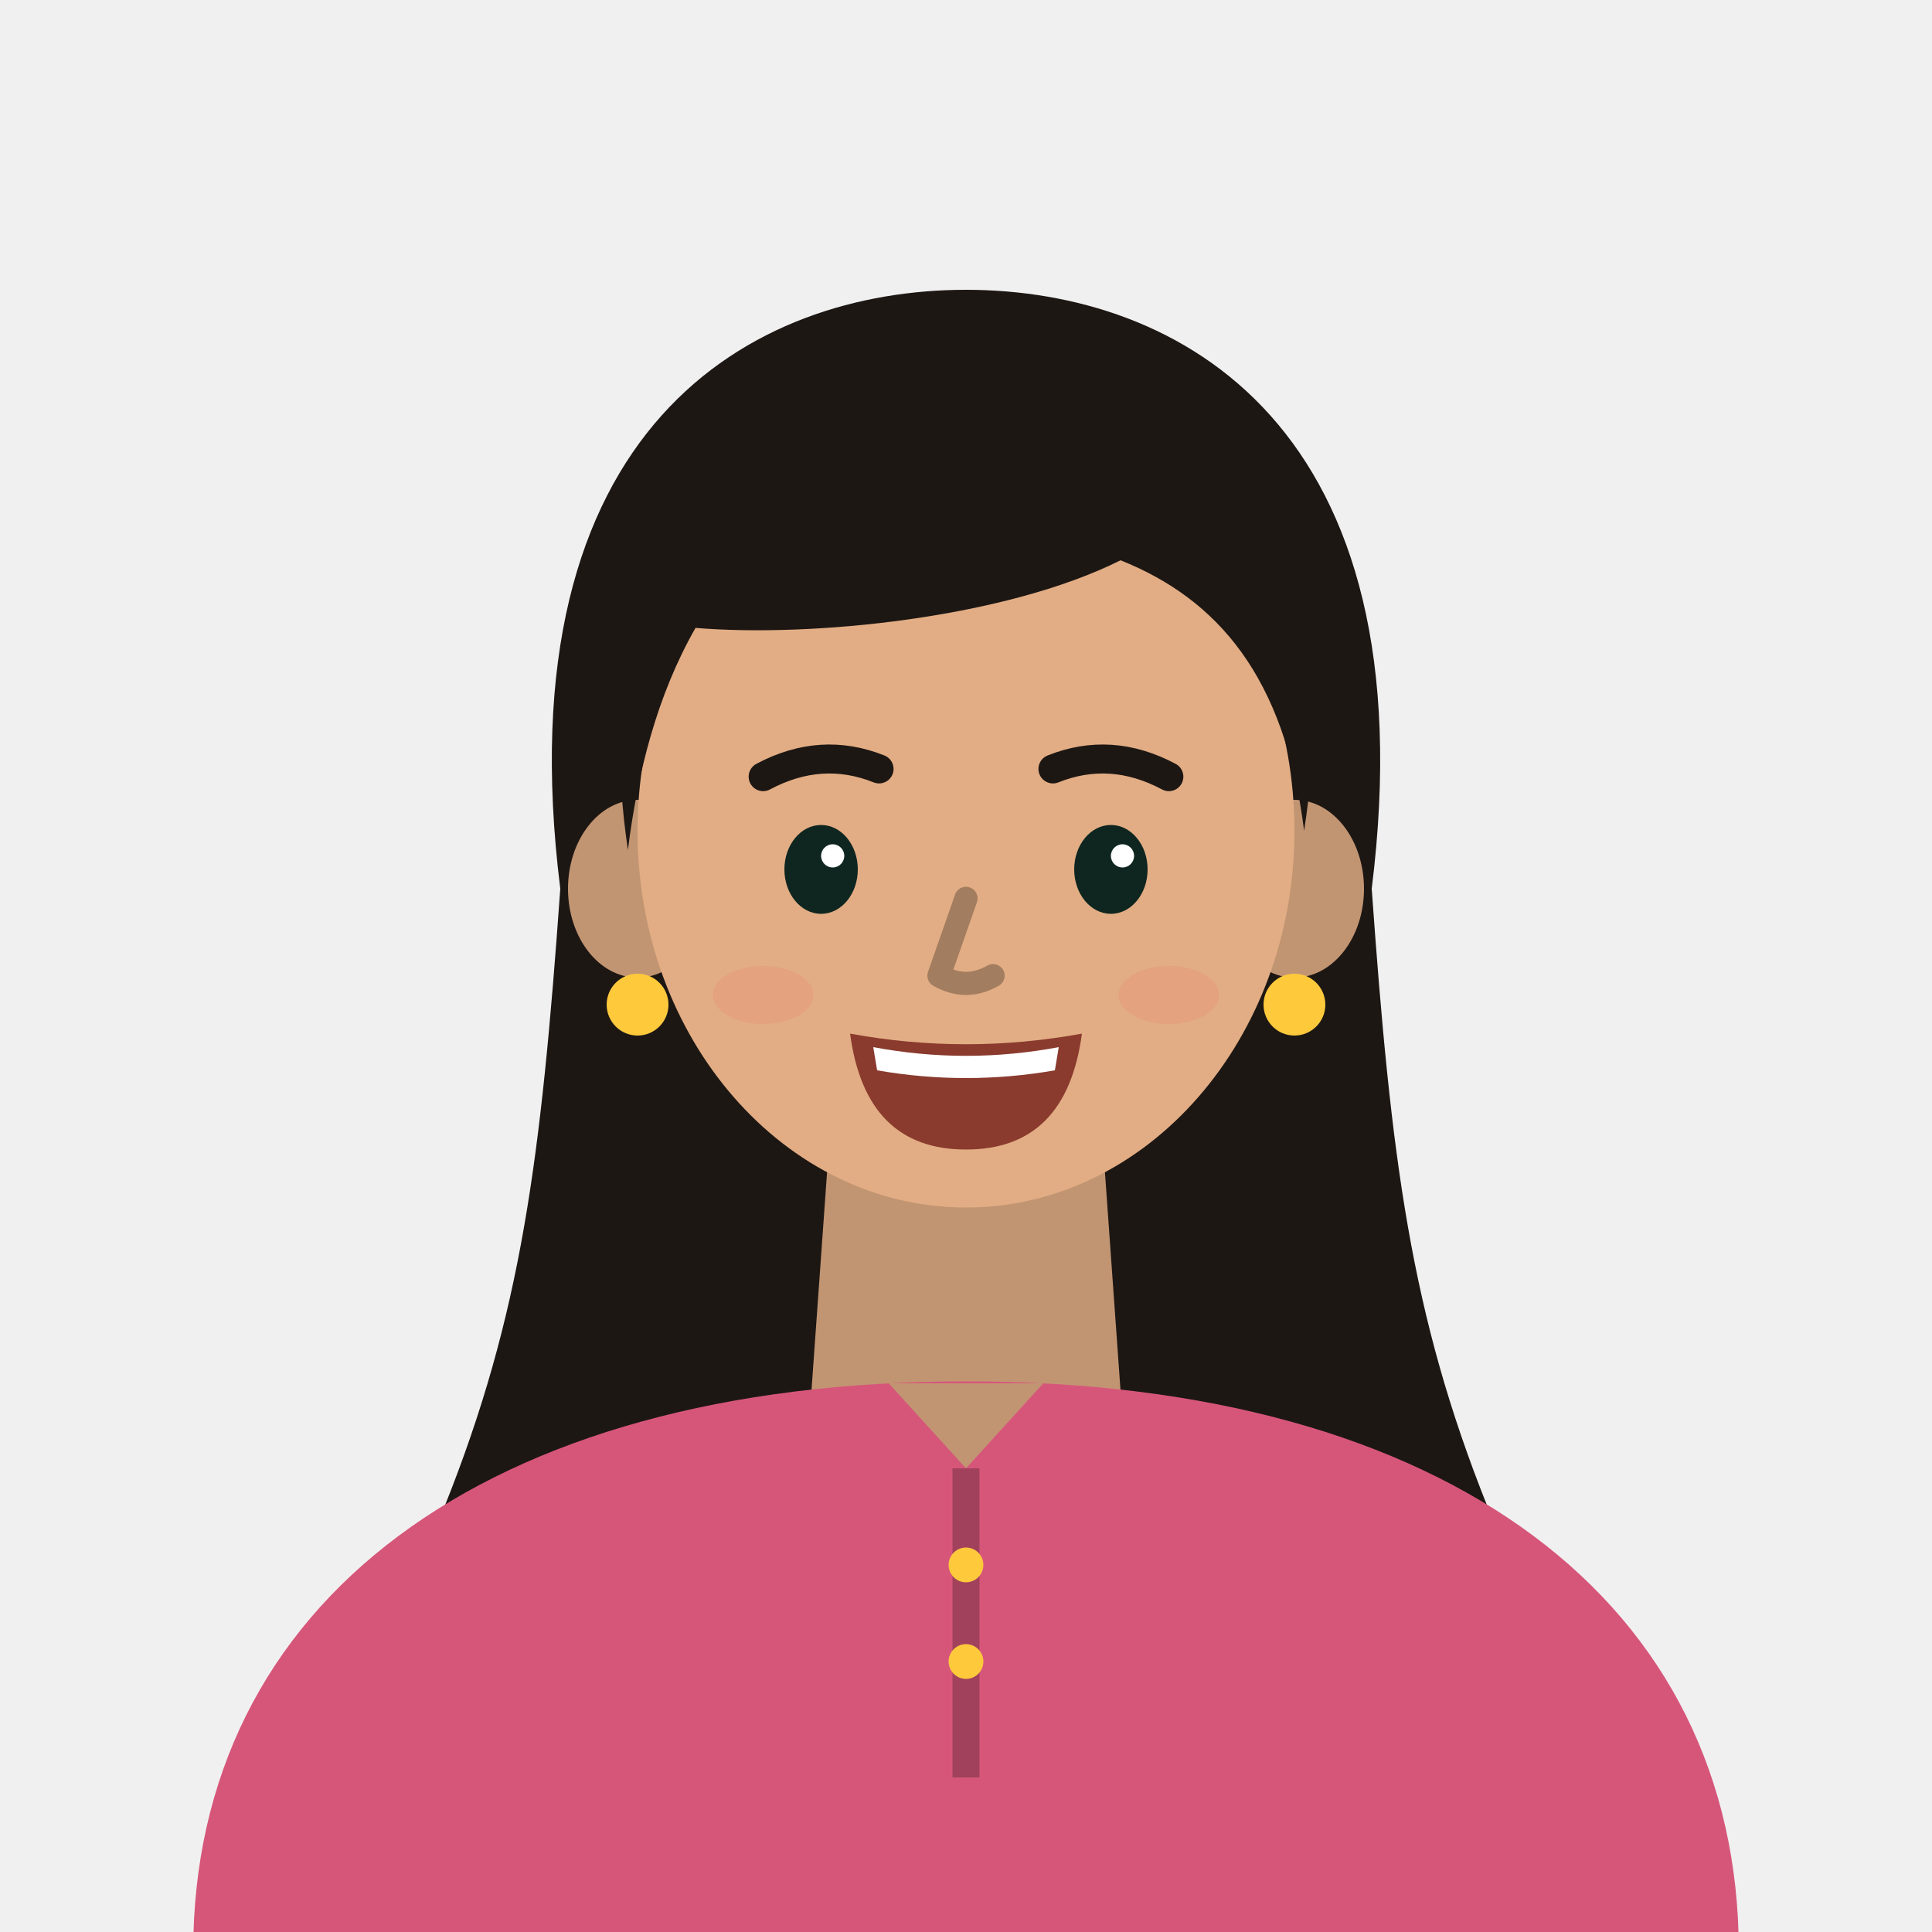
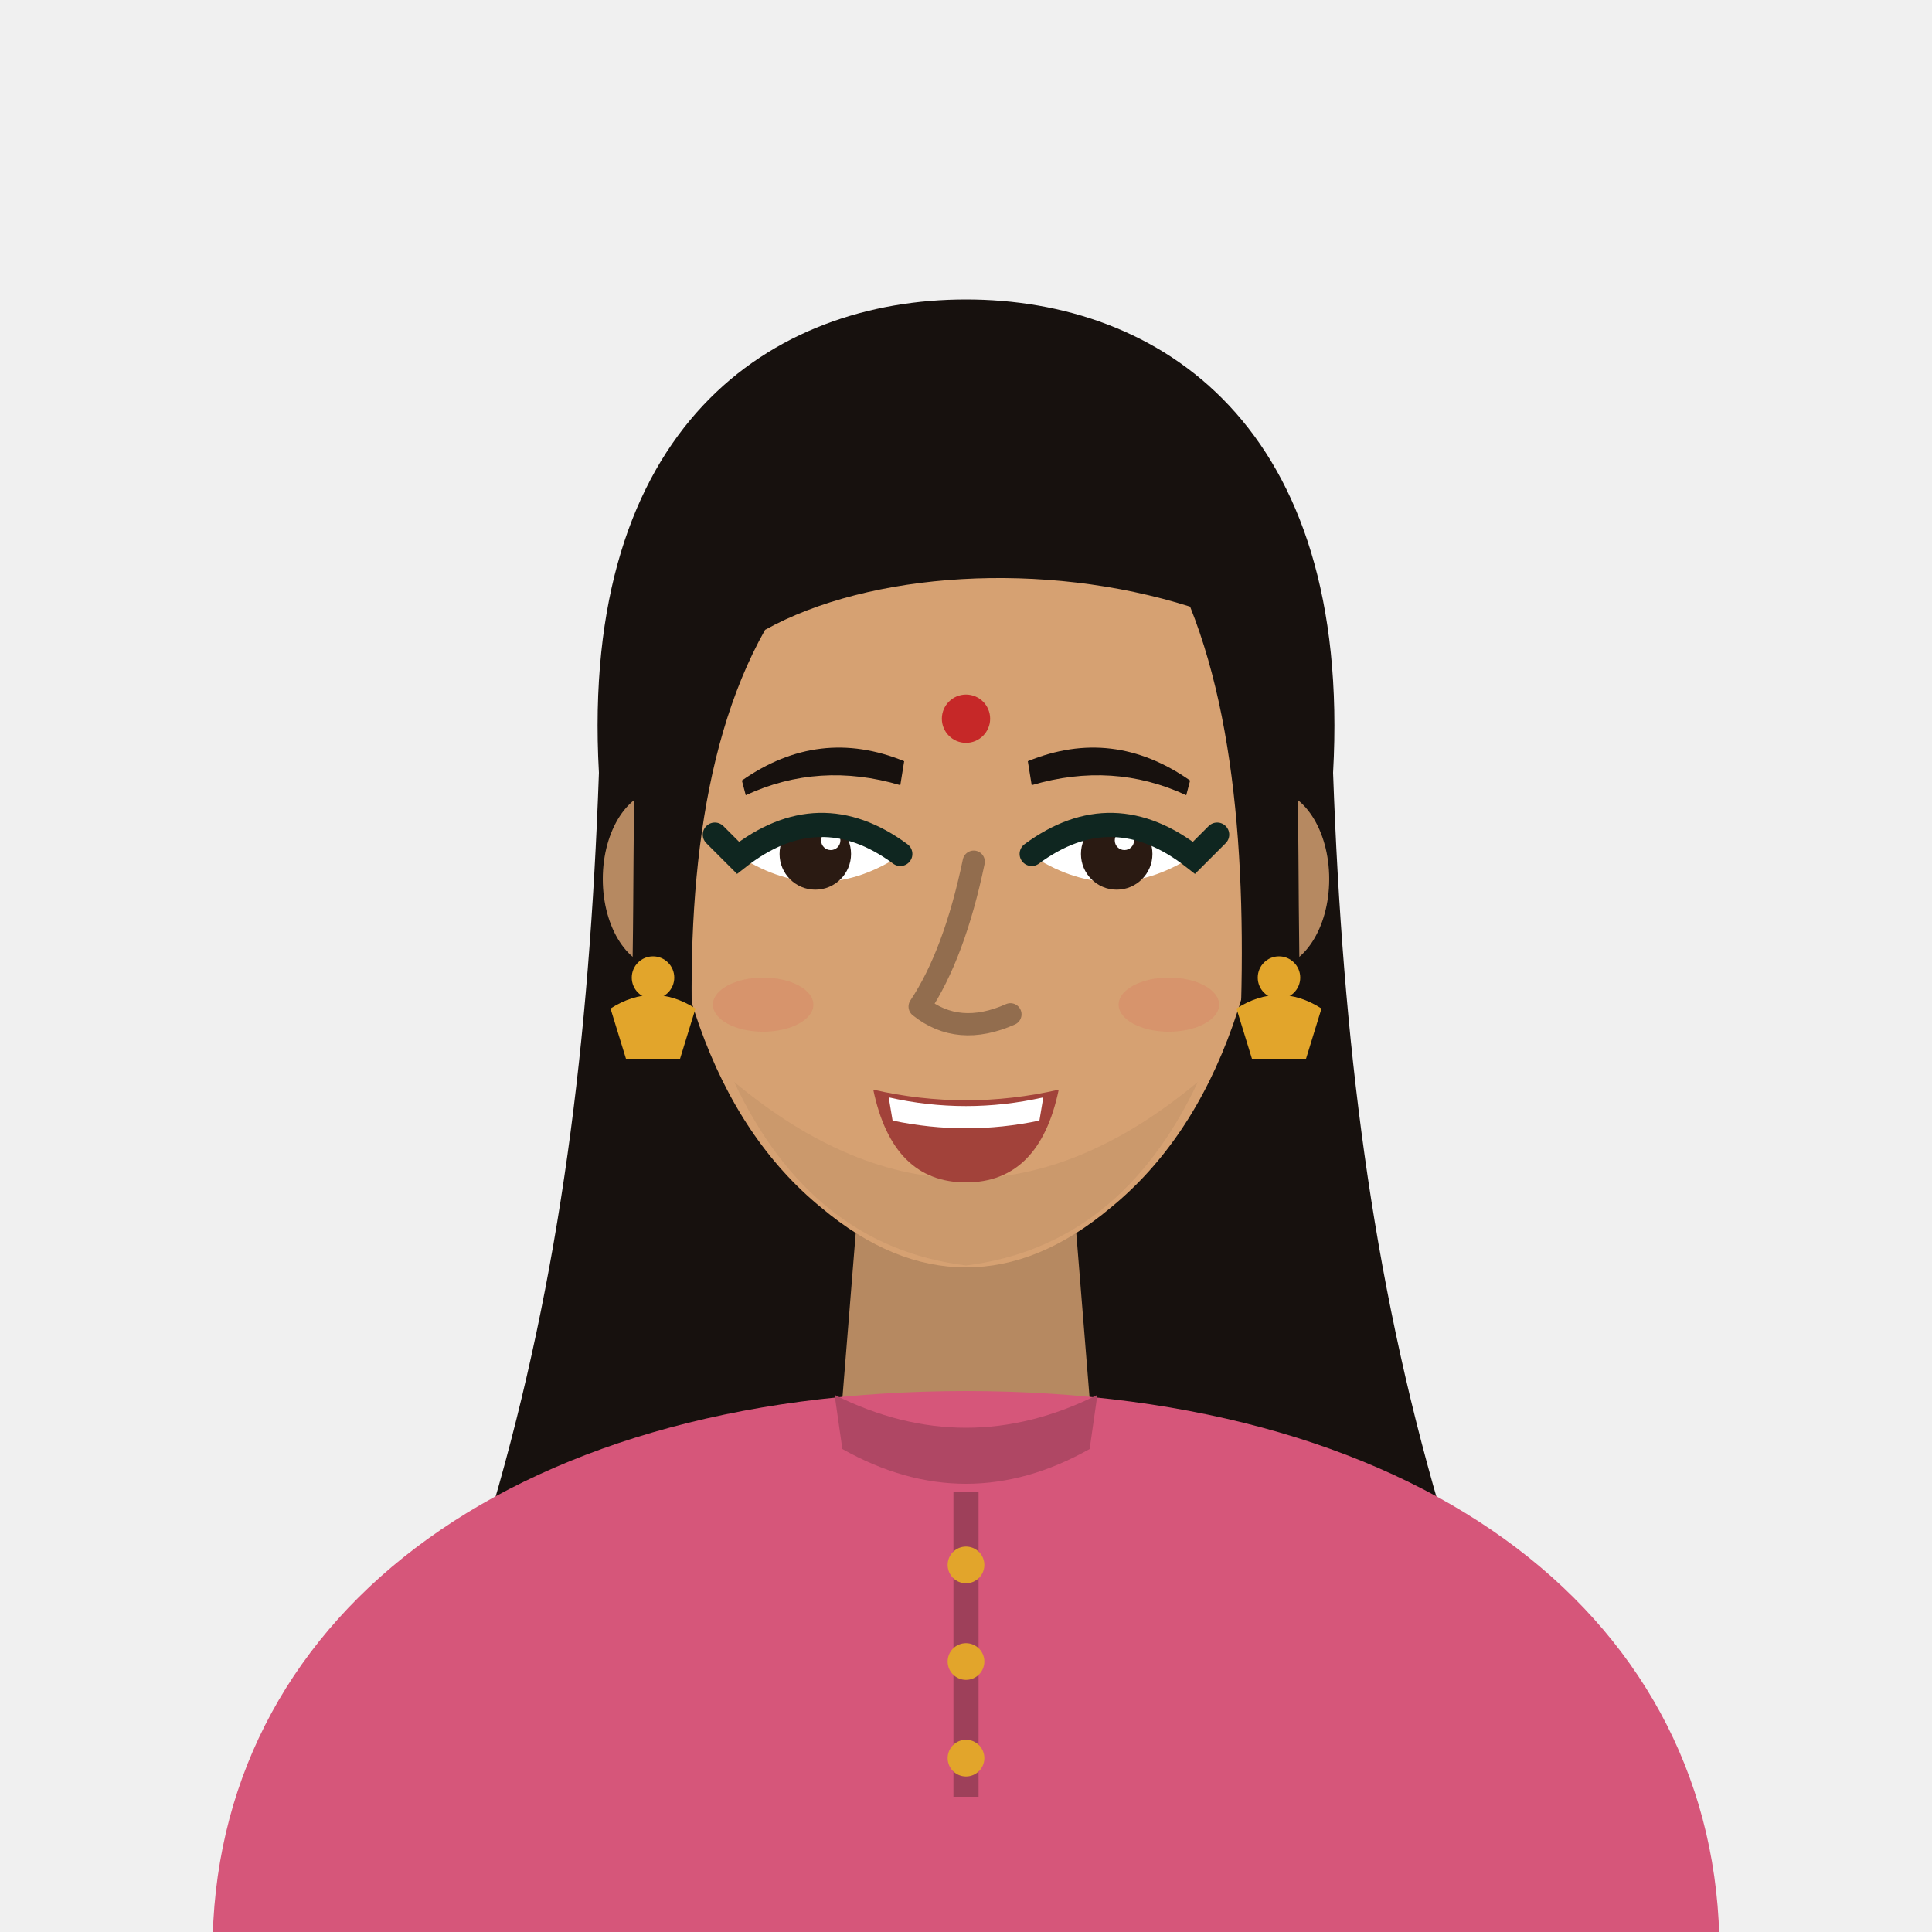
<svg xmlns="http://www.w3.org/2000/svg" viewBox="0 0 100 100" width="400" height="400">
-   <path d="M29 46C26 22 39 15 50 15C61 15 74 22 71 46C72 60 73 68 77 78L23 78C27 68 28 60 29 46Z" fill="#1d1714" />
-   <path d="M43 58L57 58L58 72L42 72Z" fill="#c29572" />
-   <path d="M10 101C10 83 25 71.5 50 71.5C75 71.5 90 83 90 101Z" fill="#d6567a" />
-   <path d="M46 71.6L50 76L54 71.6Z" fill="#c29572" />
-   <path d="M50 76L50 92" stroke="#a1415c" stroke-width="1.4" />
-   <circle cx="50" cy="81" r=".9" fill="#ffc93c" />
-   <circle cx="50" cy="86" r=".9" fill="#ffc93c" />
-   <ellipse cx="33" cy="46" rx="3.6" ry="4.6" fill="#c29572" />
-   <ellipse cx="67" cy="46" rx="3.6" ry="4.6" fill="#c29572" />
-   <ellipse cx="50" cy="43" rx="17" ry="19.5" fill="#e2ad84" />
-   <ellipse cx="42.5" cy="45" rx="1.9" ry="2.3" fill="#0f2620" />
-   <ellipse cx="57.5" cy="45" rx="1.9" ry="2.3" fill="#0f2620" />
-   <circle cx="43.1" cy="44.3" r=".6" fill="#fff" />
-   <circle cx="58.1" cy="44.3" r=".6" fill="#fff" />
-   <path d="M39.5 40.2Q42.5 38.6 45.5 39.8M54.5 39.8Q57.5 38.6 60.5 40.2" fill="none" stroke="#1d1714" stroke-width="1.5" stroke-linecap="round" />
-   <path d="M50 46.5L48.6 50.5Q50 51.3 51.4 50.5" fill="none" stroke="#a37d5f" stroke-width="1.2" stroke-linecap="round" stroke-linejoin="round" />
-   <ellipse cx="39.5" cy="51.5" rx="2.6" ry="1.5" fill="#e88b73" opacity=".35" />
-   <ellipse cx="60.5" cy="51.5" rx="2.6" ry="1.5" fill="#e88b73" opacity=".35" />
-   <path d="M44 53.5Q50 54.6 56 53.5Q55.2 59.5 50 59.5Q44.8 59.5 44 53.5Z" fill="#8a3b2e" />
-   <path d="M45.2 54.2Q50 55.1 54.8 54.2L54.6 55.4Q50 56.2 45.4 55.4Z" fill="#fff" />
-   <path d="M32.5 44C30 27 39 19 51 19C62 19 70 27 67.5 43C66.5 35 63 31 58 29C52 32 42 33 36 32.5C34 36 33 40 32.5 44Z" fill="#1d1714" />
-   <circle cx="33" cy="52" r="1.6" fill="#ffc93c" />
-   <circle cx="67" cy="52" r="1.6" fill="#ffc93c" />
+   <path d="M31 40C30 22 40 15.5 50 15.5C60 15.5 70 22 69 40C69.5 54 71 66 74.5 78L25.5 78C29 66 30.5 54 31 40Z" fill="#17110e" />
+   <path d="M44.6 60L55.4 60L56.4 72.4L43.6 72.4Z" fill="#b68961" />
+   <path d="M11 101C11 84 26 72 50 72C74 72 89 84 89 101Z" fill="#d6567a" />
+   <path d="M43.2 72.2Q50 75.6 56.8 72.2L56.4 75Q50 78.6 43.6 75Z" fill="#af4764" />
+   <path d="M50 77.2L50 93" stroke="#9e405a" stroke-width="1.3" />
+   <circle cx="50" cy="81" r=".95" fill="#e2a52b" />
+   <circle cx="50" cy="86" r=".95" fill="#e2a52b" />
+   <circle cx="50" cy="91" r=".95" fill="#e2a52b" />
+   <ellipse cx="34.2" cy="45.5" rx="3" ry="4.6" fill="#b68961" />
+   <ellipse cx="65.8" cy="45.5" rx="3" ry="4.6" fill="#b68961" />
+   <path d="M34 38C34 26 41 20.5 50 20.5C59 20.5 66 26 66 38C66 50 63 58 57.5 62.5C55 64.6 52.5 65.6 50 65.6C47.5 65.6 45 64.6 42.5 62.5C37 58 34 50 34 38Z" fill="#d6a172" />
+   <path d="M38 56Q50 66 62 56Q58 64.5 50 65.5Q42 64.5 38 56Z" fill="#b68961" opacity=".35" />
+   <path d="M38.4 44.4Q42.4 41.4 46.4 44.4Q42.4 46.9 38.4 44.4Z" fill="#fff" />
+   <circle cx="42.2" cy="44.2" r="1.85" fill="#2a1a12" />
+   <circle cx="43" cy="43.5" r=".5" fill="#fff" />
+   <path d="M37 43.2L38.2 44.4Q42.4 41.1 46.6 44.2" fill="none" stroke="#0f2620" stroke-width="1.25" stroke-linecap="round" />
+   <path d="M53.6 44.4Q57.6 41.4 61.6 44.4Q57.6 46.9 53.6 44.4Z" fill="#fff" />
+   <circle cx="57.8" cy="44.2" r="1.85" fill="#2a1a12" />
+   <circle cx="58.2" cy="43.5" r=".5" fill="#fff" />
+   <path d="M53.4 44.2Q57.6 41.1 61.8 44.4L63 43.2" fill="none" stroke="#0f2620" stroke-width="1.25" stroke-linecap="round" />
+   <path d="M38.4 40.4Q42.4 37.6 46.8 39.4L46.6 40.64Q42.4 39.4  38.6 41.16Z" fill="#17110e" />
+   <path d="M61.6 40.4Q57.6 37.6 53.2 39.4L53.4 40.64Q57.6 39.4 61.4 41.16Z" fill="#17110e" />
+   <path d="M50.4 44.6Q49.4 49.4 47.6 52.1Q49.6 53.7 52.3 52.5" fill="none" stroke="#926d4e" stroke-width="1.15" stroke-linecap="round" stroke-linejoin="round" />
+   <ellipse cx="39.5" cy="52" rx="2.6" ry="1.4" fill="#d9775e" opacity="0.32" />
+   <ellipse cx="60.5" cy="52" rx="2.6" ry="1.4" fill="#d9775e" opacity="0.32" />
+   <path d="M45.2 56.4Q50 57.5 54.8 56.4Q53.8 61.2 50 61.2Q46.2 61.2 45.2 56.4Z" fill="#a2423a" />
+   <path d="M46 56.8Q50 57.7 54 56.8L53.8 58Q50 58.8 46.2 58Z" fill="#fff" />
+   <path d="M44 20C37 21 33.2 27 33 36C32.6 44 33 50 32.4 57Q34.2 59.2 36 57C35.4 48 36 39 39.6 32.6C45 29.6 54 29 61.6 31.4C64.4 38.4 64.6 48 64 57Q65.8 59.2 67.6 57C67 50 67.4 44 67 36C66.6 25 59 19 50 19.4C48 19.5 46 19.7 44 20Z" fill="#17110e" />
+   <circle cx="50" cy="37.2" r="1.25" fill="#c62828" />
+   <g fill="#e2a52b">
+     <circle cx="33.8" cy="50.6" r="1.1" />
+     <path d="M31.6 52.2Q33.8 50.8 36 52.2L35.2 54.8L32.4 54.8Z" />
+     <circle cx="66.2" cy="50.6" r="1.1" />
+     <path d="M64 52.2Q66.2 50.8 68.4 52.2L67.6 54.8L64.8 54.8Z" />
+   </g>
</svg>
